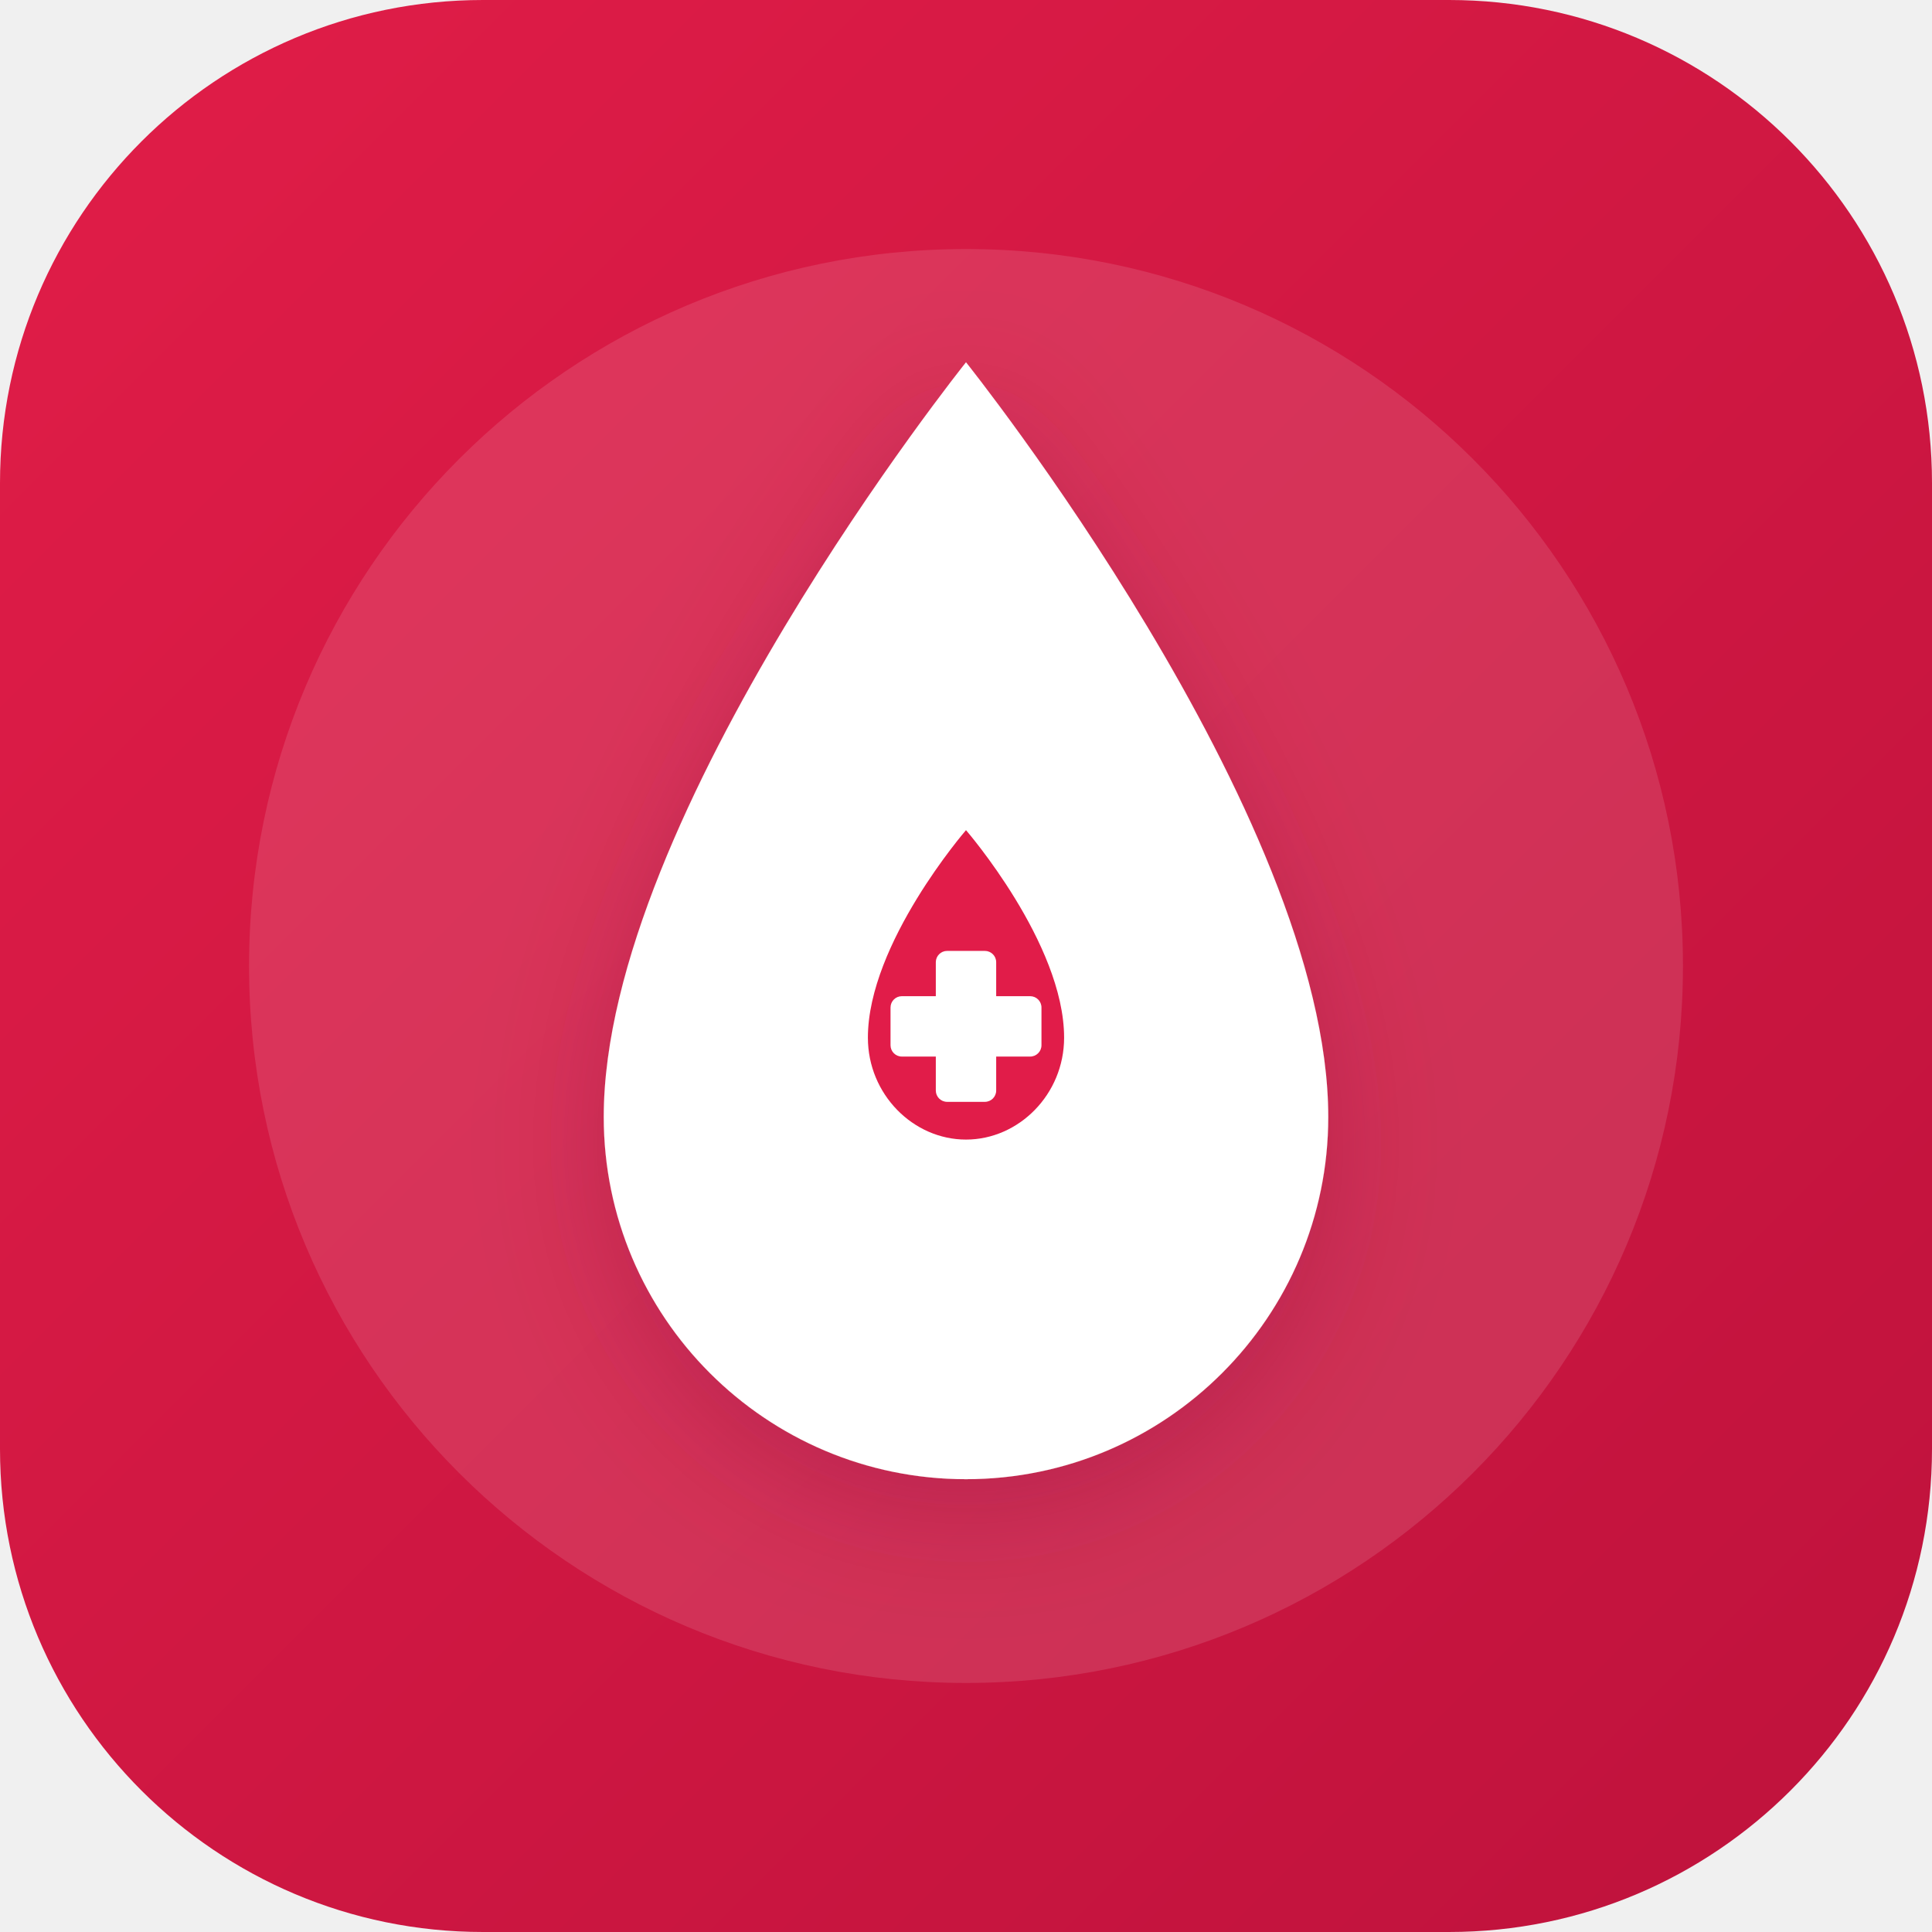
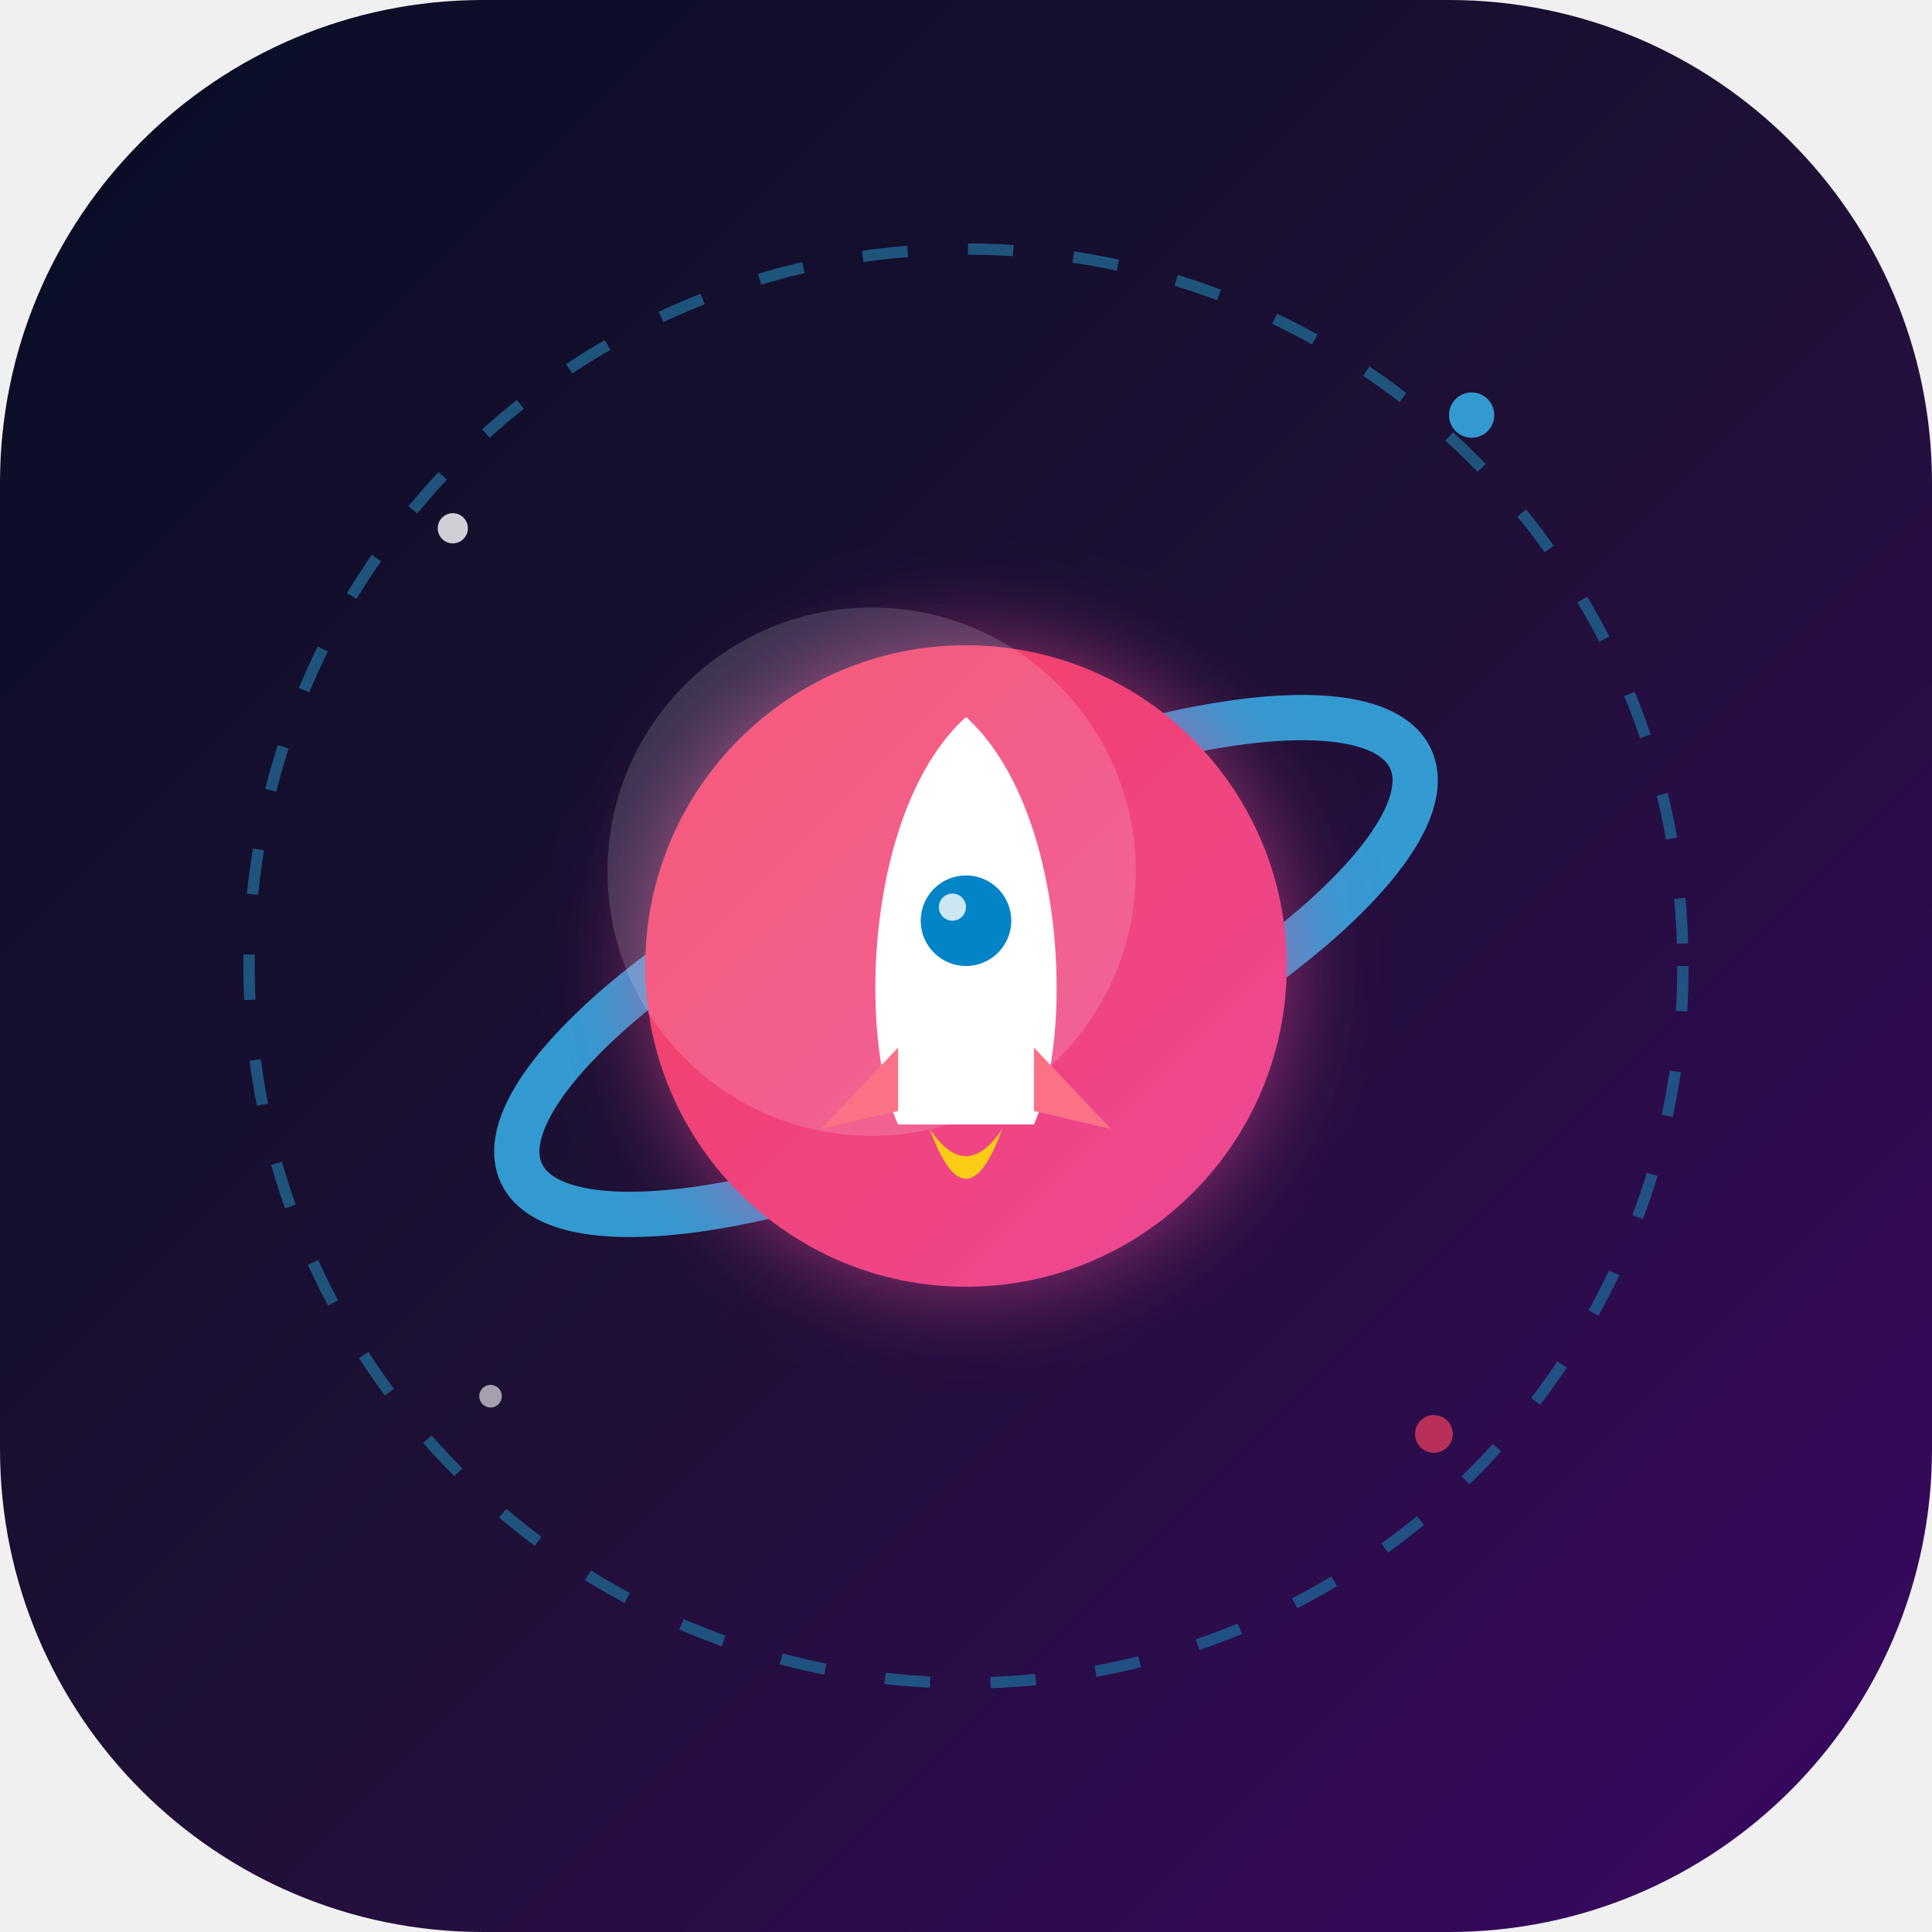
<svg xmlns="http://www.w3.org/2000/svg" viewBox="0 0 512 512" width="512" height="512">
  <defs>
-     <linearGradient id="grad" x1="0%" y1="0%" x2="100%" y2="100%">
-       <stop offset="0%" stop-color="#e11d48" />
-       <stop offset="100%" stop-color="#be123c" />
+     <linearGradient id="spaceGrad" x1="0%" y1="0%" x2="100%" y2="100%">
+       <stop offset="0%" stop-color="#070d24" />
+       <stop offset="50%" stop-color="#1e1035" />
+       <stop offset="100%" stop-color="#3b0764" />
    </linearGradient>
-     <filter id="shadow" x="-20%" y="-20%" width="140%" height="140%">
-       <feDropShadow dx="0" dy="8" stdDeviation="16" flood-color="#881337" flood-opacity="0.3" />
+     <linearGradient id="rocketGrad" x1="0%" y1="0%" x2="100%" y2="100%">
+       <stop offset="0%" stop-color="#f43f5e" />
+       <stop offset="100%" stop-color="#ec4899" />
+     </linearGradient>
+     <linearGradient id="cyanGrad" x1="0%" y1="0%" x2="100%" y2="100%">
+       <stop offset="0%" stop-color="#38bdf8" />
+       <stop offset="100%" stop-color="#06b6d4" />
+     </linearGradient>
+     <filter id="glow" x="-20%" y="-20%" width="140%" height="140%">
+       <feDropShadow dx="0" dy="0" stdDeviation="12" flood-color="#ec4899" flood-opacity="0.6" />
    </filter>
  </defs>
-   <rect width="512" height="512" rx="128" fill="url(#grad)" />
-   <circle cx="256" cy="256" r="190" fill="#ffffff" opacity="0.12" />
-   <g filter="url(#shadow)">
-     <path d="M256 96 C256 96 160 216 160 296 C160 349 203 392 256 392 C309 392 352 349 352 296 C352 216 256 96 256 96 Z" fill="#ffffff" />
-     <path d="M256 220 C256 220 230 250 230 275 C230 290 242 302 256 302 C270 302 282 290 282 275 C282 250 256 220 256 220 Z" fill="#e11d48" />
-     <rect x="248" y="252" width="16" height="40" rx="3" fill="#ffffff" />
-     <rect x="236" y="264" width="40" height="16" rx="3" fill="#ffffff" />
+   <rect width="512" height="512" rx="128" fill="url(#spaceGrad)" />
+   <circle cx="256" cy="256" r="190" fill="none" stroke="url(#cyanGrad)" stroke-width="3" stroke-dasharray="12 16" opacity="0.4" />
+   <circle cx="120" cy="140" r="4" fill="#ffffff" opacity="0.8" />
+   <circle cx="390" cy="110" r="6" fill="#38bdf8" opacity="0.8" />
+   <circle cx="380" cy="380" r="5" fill="#f43f5e" opacity="0.7" />
+   <circle cx="130" cy="370" r="3" fill="#ffffff" opacity="0.6" />
+   <g transform="translate(256, 256)">
+     <ellipse cx="0" cy="0" rx="130" ry="40" fill="none" stroke="#38bdf8" stroke-width="12" transform="rotate(-25)" opacity="0.8" />
+     <circle cx="0" cy="0" r="85" fill="url(#rocketGrad)" filter="url(#glow)" />
+     <circle cx="-25" cy="-25" r="70" fill="#ffffff" opacity="0.15" />
+     <g transform="scale(1.2)">
+       <path d="M0 -55 C22 -35 24 15 15 35 L-15 35 C-24 15 -22 -35 0 -55 Z" fill="#ffffff" />
+       <circle cx="0" cy="-10" r="10" fill="#0284c7" />
+       <circle cx="-3" cy="-13" r="3" fill="#ffffff" opacity="0.8" />
+       <path d="M-15 18 L-32 36 L-15 32 Z" fill="#fb7185" />
+       <path d="M15 18 L32 36 L15 32 Z" fill="#fb7185" />
+       <path d="M-8 36 Q0 58 8 36 Q0 48 -8 36 Z" fill="#facc15" />
+     </g>
  </g>
</svg>
